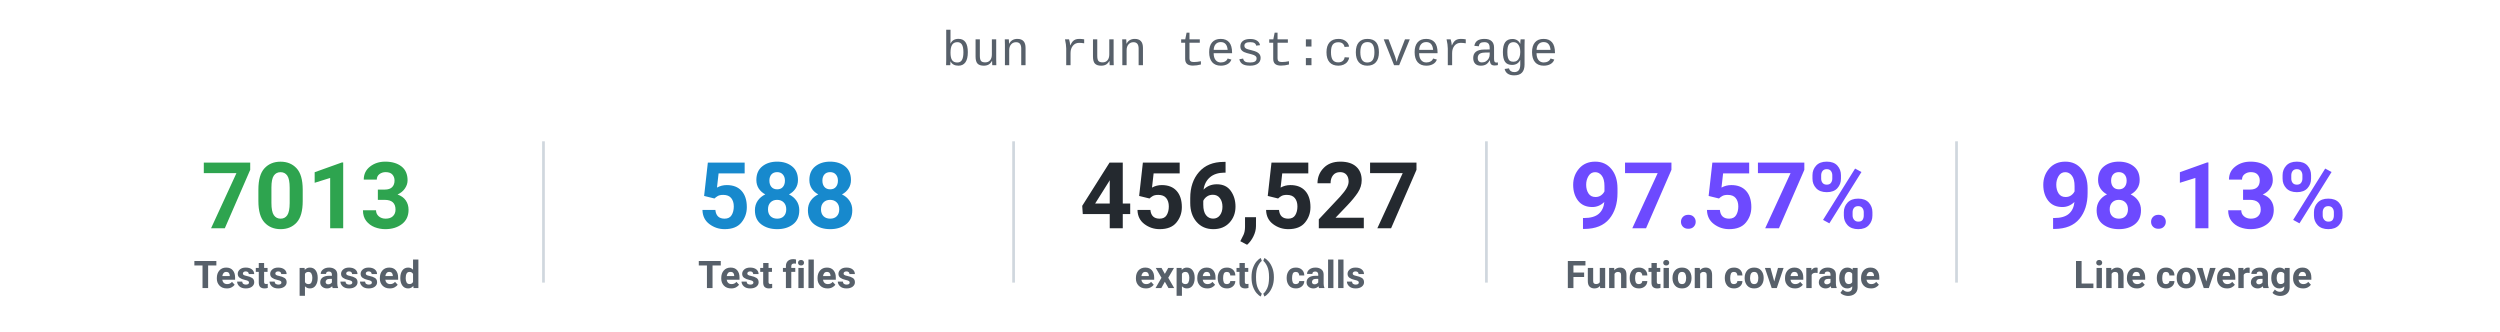
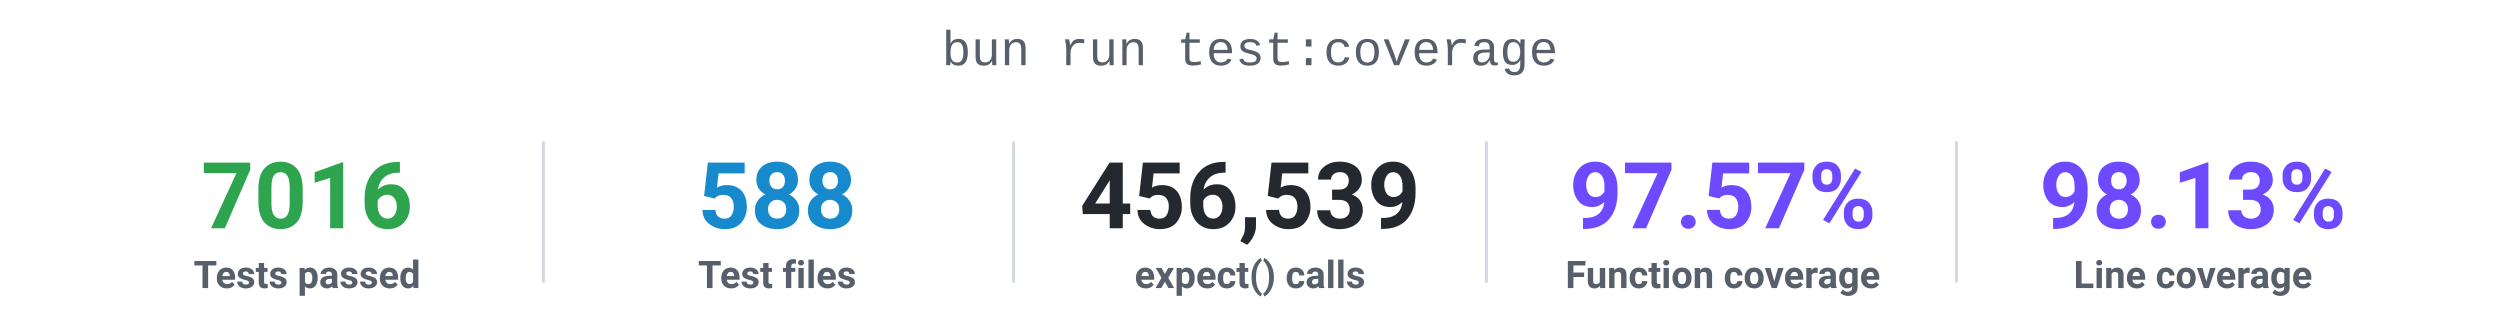
- <svg xmlns="http://www.w3.org/2000/svg" viewBox="0 0 920 122" width="920" height="122" role="img" aria-label="bun run test:coverage — 7013 tests passed, 588 test files, 456,527 expect() calls, 97.57% function coverage, 98.13% line coverage">
+ <svg xmlns="http://www.w3.org/2000/svg" viewBox="0 0 920 122" width="920" height="122" role="img" aria-label="bun run test:coverage — 7016 tests passed, 588 test files, 456,539 expect() calls, 97.57% function coverage, 98.13% line coverage">
  <style>
    .cmd { font-family: ui-monospace, SFMono-Regular, 'SF Mono', Menlo, Consolas, 'Liberation Mono', monospace; font-weight: 500; font-size: 18px; }
    .val { font-family: system-ui, -apple-system, BlinkMacSystemFont, 'Segoe UI', Roboto, sans-serif; font-weight: 700; font-size: 34px; }
    .lbl { font-family: system-ui, -apple-system, BlinkMacSystemFont, 'Segoe UI', Roboto, sans-serif; font-weight: 600; font-size: 14px; }
  </style>
  <text x="460" y="24" text-anchor="middle" class="cmd" fill="#57606a">bun run test:coverage</text>
  <line x1="200" y1="52" x2="200" y2="104" stroke="#d0d7de" stroke-width="1" />
  <line x1="373" y1="52" x2="373" y2="104" stroke="#d0d7de" stroke-width="1" />
  <line x1="547" y1="52" x2="547" y2="104" stroke="#d0d7de" stroke-width="1" />
  <line x1="720" y1="52" x2="720" y2="104" stroke="#d0d7de" stroke-width="1" />
-   <text x="113" y="84" text-anchor="middle" class="val" fill="#2ea44f">7013</text>
+   <text x="113" y="84" text-anchor="middle" class="val" fill="#2ea44f">7016</text>
  <text x="113" y="106" text-anchor="middle" class="lbl" fill="#57606a">Tests passed</text>
  <text x="286" y="84" text-anchor="middle" class="val" fill="#1789cd">588</text>
  <text x="286" y="106" text-anchor="middle" class="lbl" fill="#57606a">Test files</text>
-   <text x="460" y="84" text-anchor="middle" class="val" fill="#24292f">456,527</text>
+   <text x="460" y="84" text-anchor="middle" class="val" fill="#24292f">456,539</text>
  <text x="460" y="106" text-anchor="middle" class="lbl" fill="#57606a">expect() calls</text>
  <text x="634" y="84" text-anchor="middle" class="val" fill="#6d4aff">97.57%</text>
  <text x="634" y="106" text-anchor="middle" class="lbl" fill="#57606a">Function coverage</text>
  <text x="807" y="84" text-anchor="middle" class="val" fill="#6d4aff">98.13%</text>
  <text x="807" y="106" text-anchor="middle" class="lbl" fill="#57606a">Line coverage</text>
</svg>
